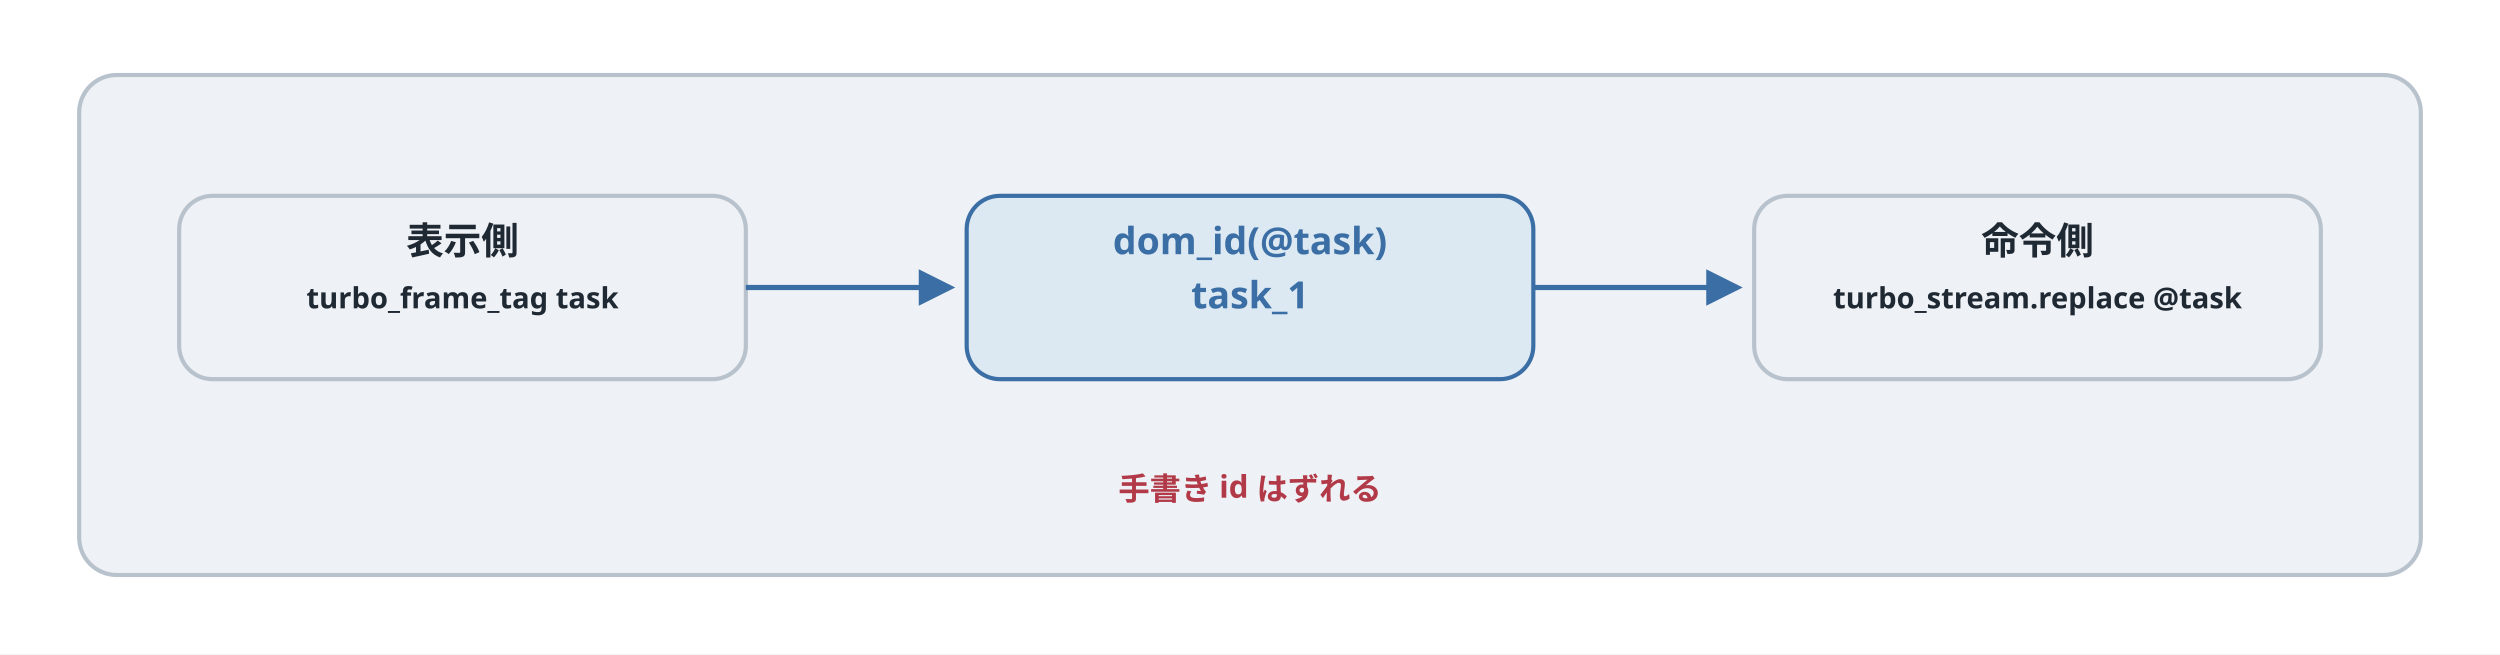
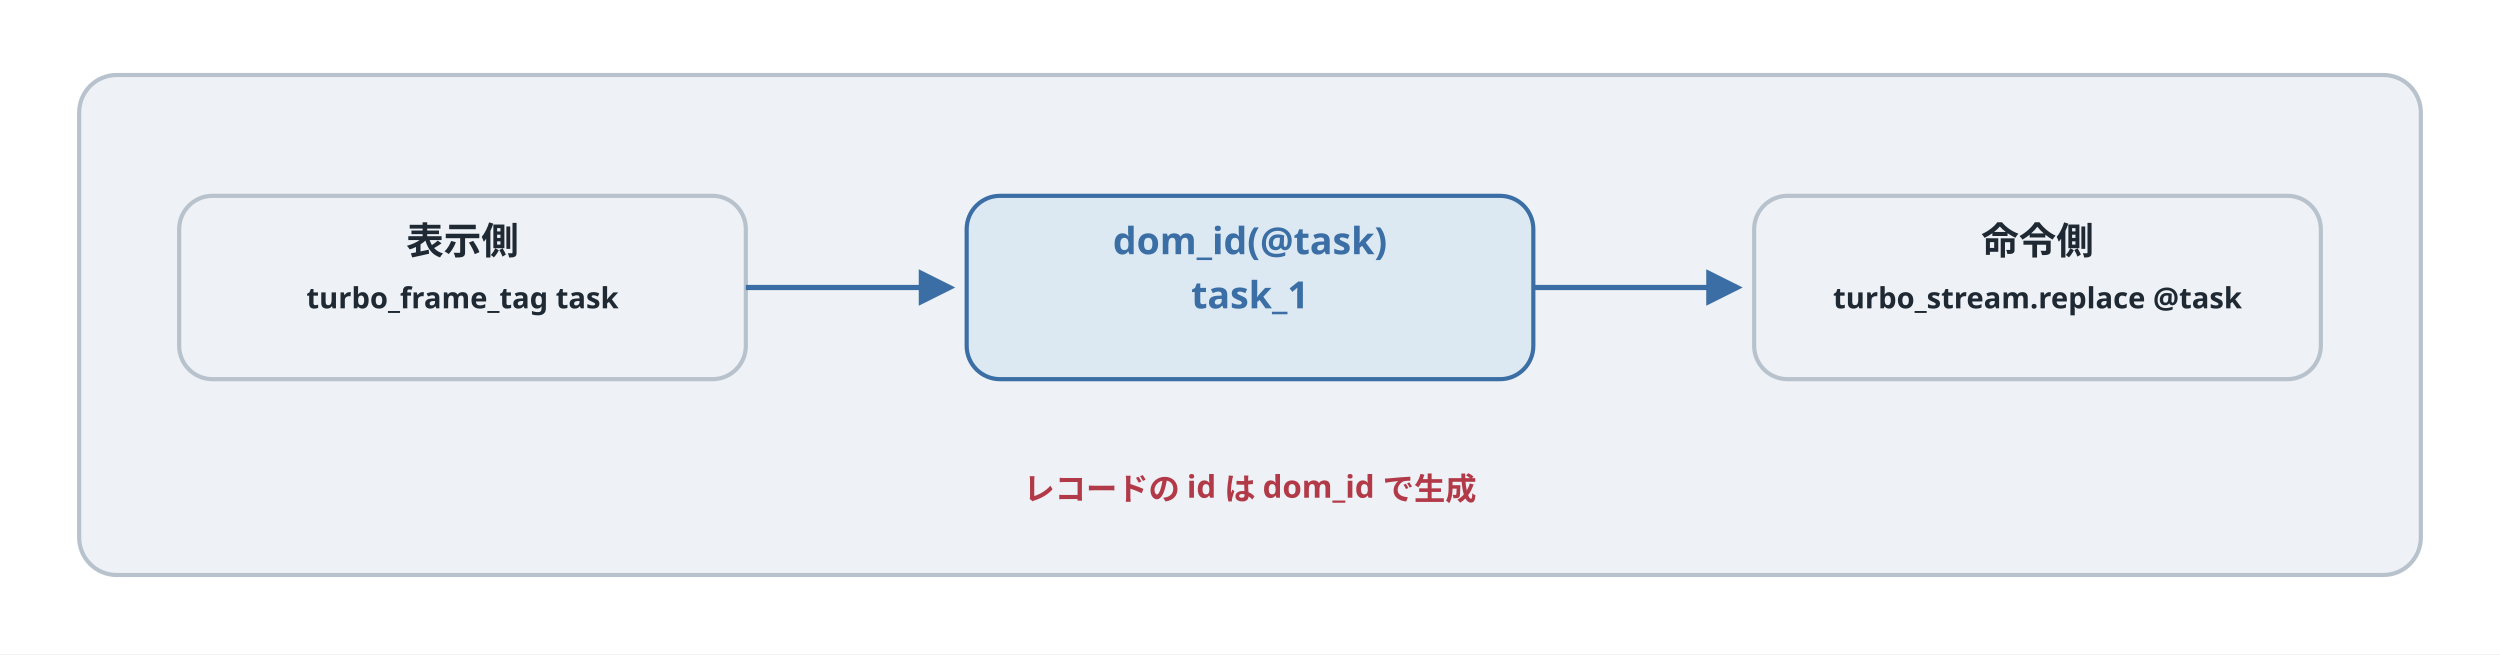
<svg xmlns="http://www.w3.org/2000/svg" viewBox="0 46 1200 314" role="img" aria-label="dom_id(task) が表示側の frame id と stream target をどちらも task_1 に揃えることを示す図。">
  <defs>
    <marker id="arrow" markerWidth="7" markerHeight="7" refX="6" refY="3.5" orient="auto">
      <path d="M0,0 L7,3.5 L0,7 z" fill="#3a6ea5" />
    </marker>
  </defs>
  <rect width="1200" height="360" fill="#ffffff" />
  <style>
    .title { font: 700 28px sans-serif; fill: #1f2933; }
    .small { font: 600 15px sans-serif; fill: #52606d; }
    .tiny { font: 500 13px sans-serif; fill: #52606d; }
  </style>
  <rect x="38" y="82" width="1124" height="240" rx="18" fill="#eef1f5" stroke="#b8c2cc" stroke-width="2" />
  <rect x="86" y="140" width="272" height="88" rx="16" fill="#eef1f5" stroke="#b8c2cc" stroke-width="2" />
  <rect x="464" y="140" width="272" height="88" rx="16" fill="#dce9f2" stroke="#3a6ea5" stroke-width="2" />
  <rect x="842" y="140" width="272" height="88" rx="16" fill="#eef1f5" stroke="#b8c2cc" stroke-width="2" />
  <text x="222" y="168" text-anchor="middle" style="font: 700 18px sans-serif; fill: #1f2933;">
    <tspan x="222" dy="0">表示側</tspan>
  </text>
  <text x="222" y="194" text-anchor="middle" style="font: 700 14px sans-serif; fill: #1f2933;">
    <tspan x="222" dy="0">turbo_frame_tag task</tspan>
  </text>
  <text x="600" y="168" text-anchor="middle" style="font: 700 18px sans-serif; fill: #3a6ea5;">
    <tspan x="600" dy="0">dom_id(@task)</tspan>
  </text>
  <text x="600" y="194" text-anchor="middle" style="font: 700 18px sans-serif; fill: #3a6ea5;">
    <tspan x="600" dy="0">task_1</tspan>
  </text>
  <text x="978" y="168" text-anchor="middle" style="font: 700 18px sans-serif; fill: #1f2933;">
    <tspan x="978" dy="0">命令側</tspan>
  </text>
  <text x="978" y="194" text-anchor="middle" style="font: 700 14px sans-serif; fill: #1f2933;">
    <tspan x="978" dy="0">turbo_stream.replace @task</tspan>
  </text>
  <line x1="358" y1="184" x2="456" y2="184" stroke="#3a6ea5" stroke-width="2.5" fill="none" marker-end="url(#arrow)" />
  <line x1="736" y1="184" x2="834" y2="184" stroke="#3a6ea5" stroke-width="2.5" fill="none" marker-end="url(#arrow)" />
  <text x="600" y="286" text-anchor="middle" style="font: 700 15px sans-serif; fill: #b23a48;">
-     <tspan x="600" dy="0">手書き id はずれる</tspan>
+     <tspan x="600" dy="0">レコードの id は dom_id で生成</tspan>
  </text>
</svg>
